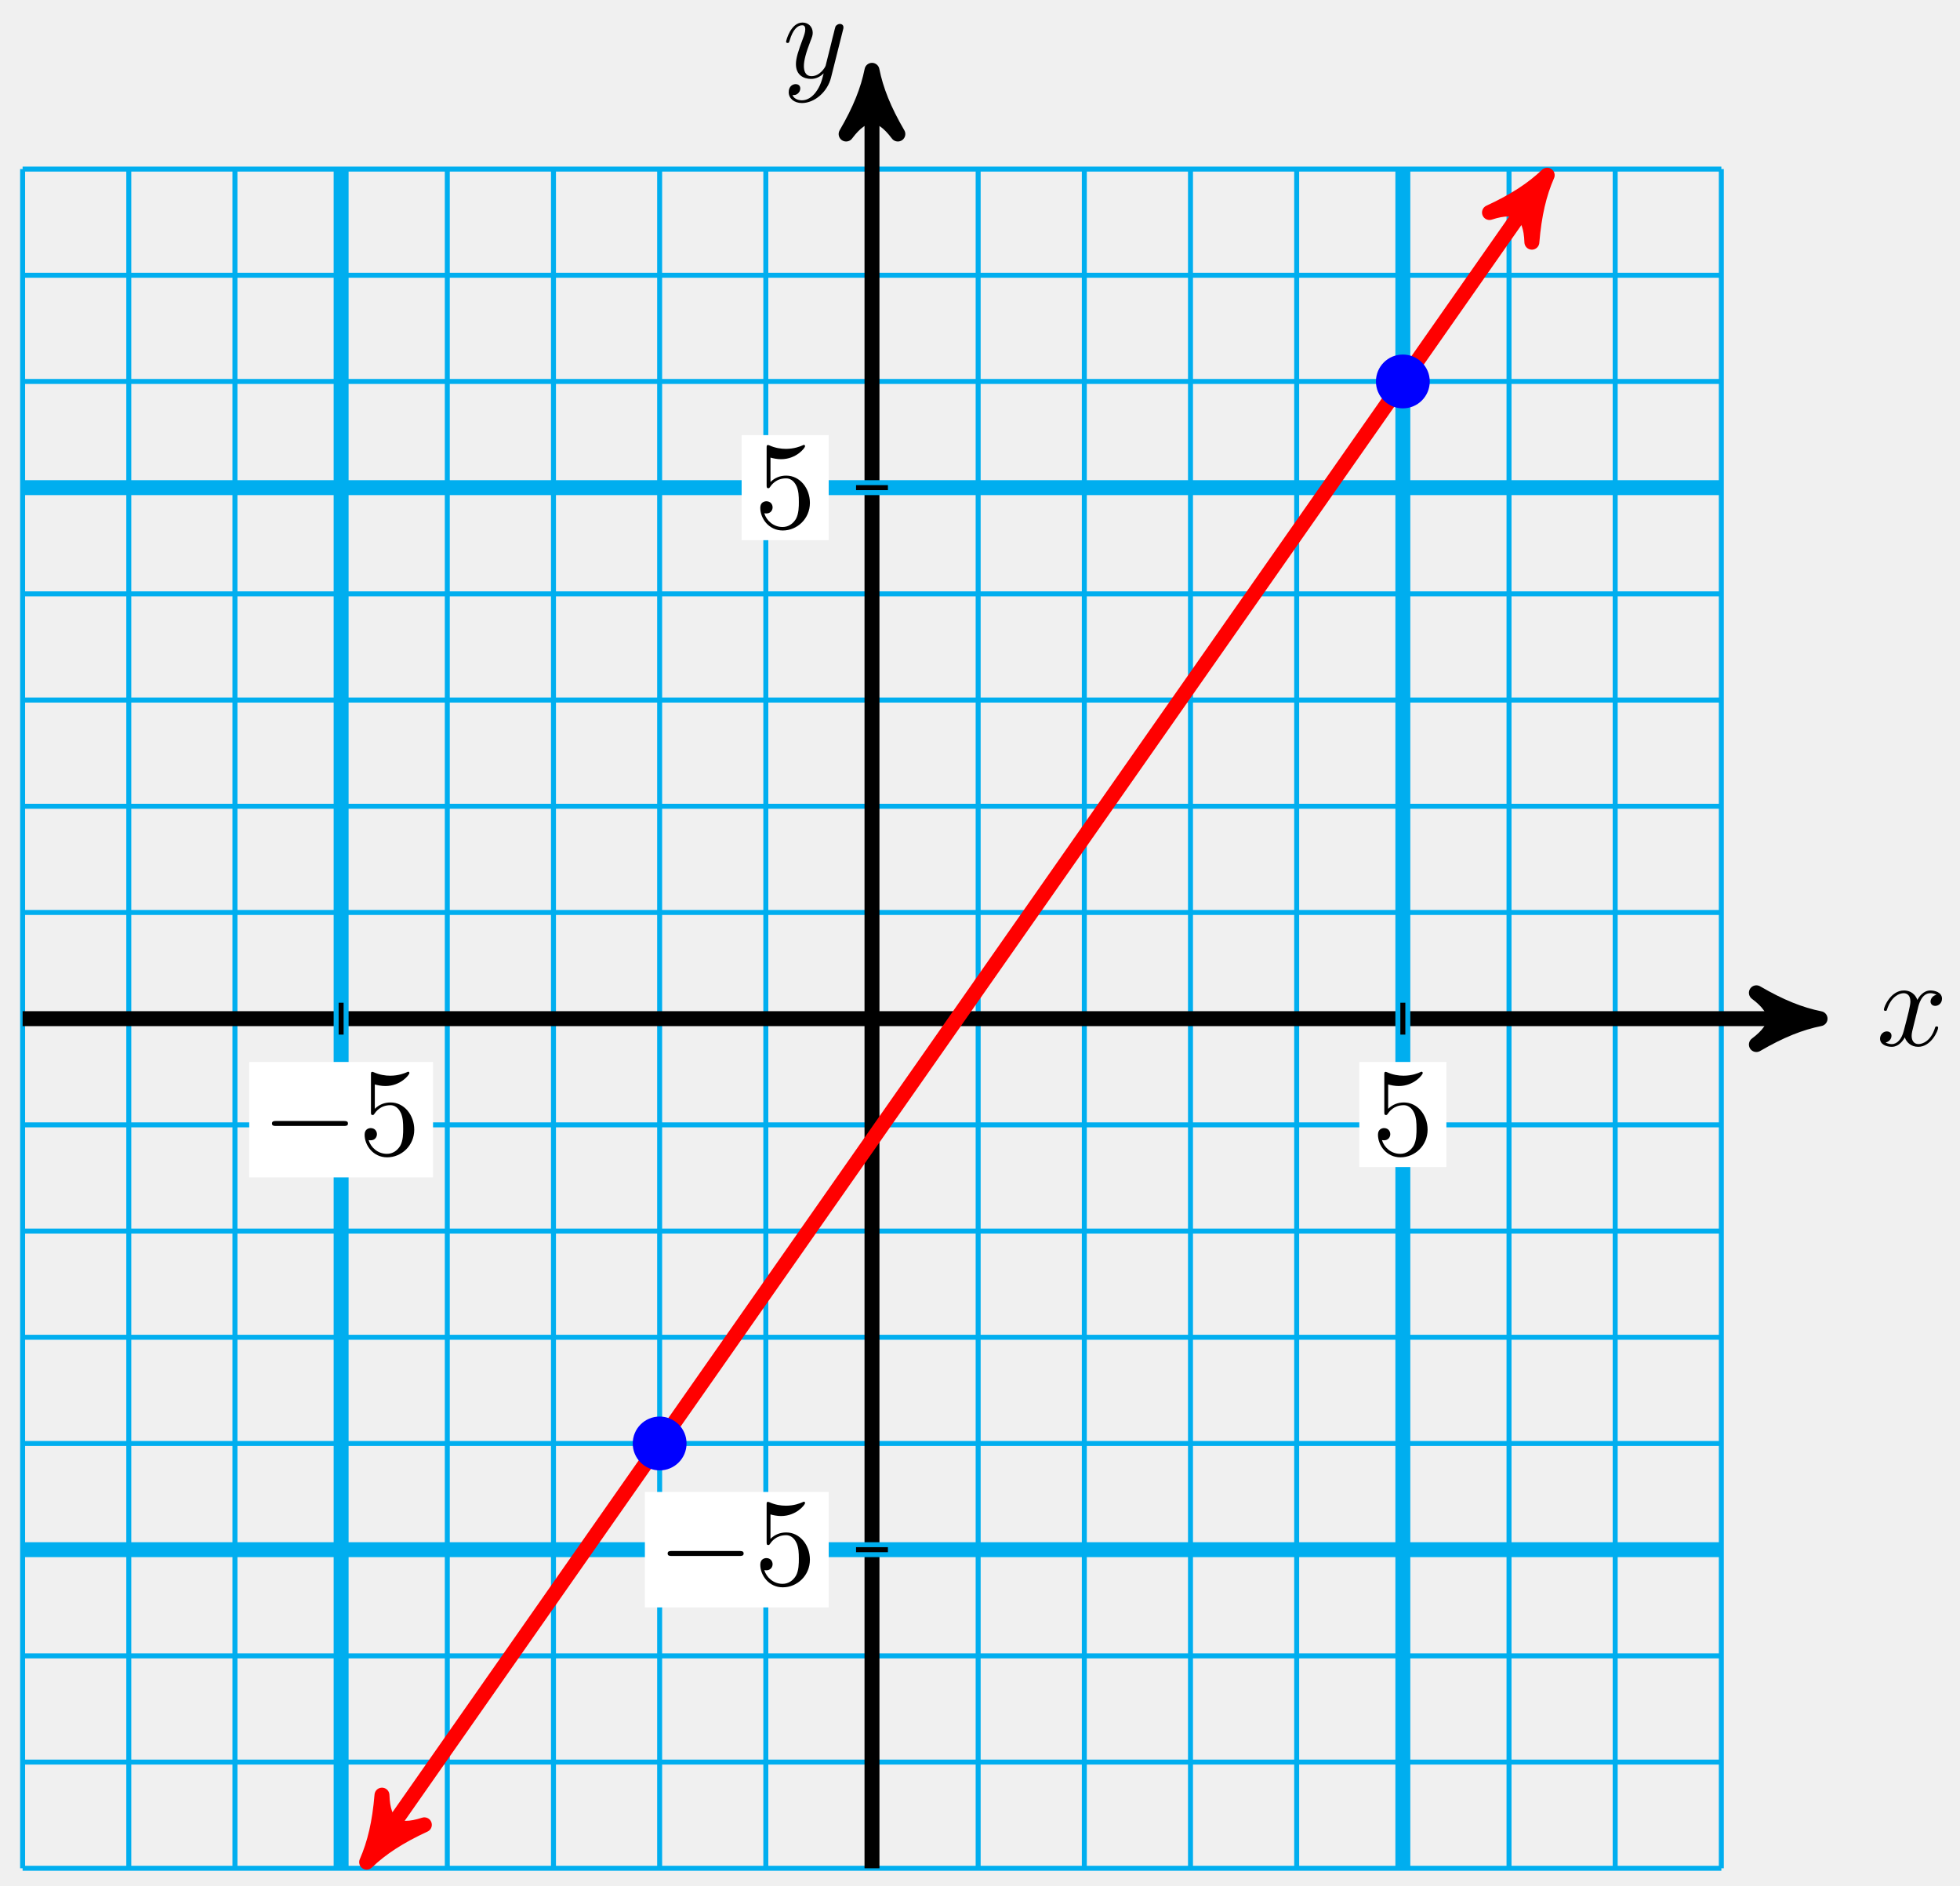
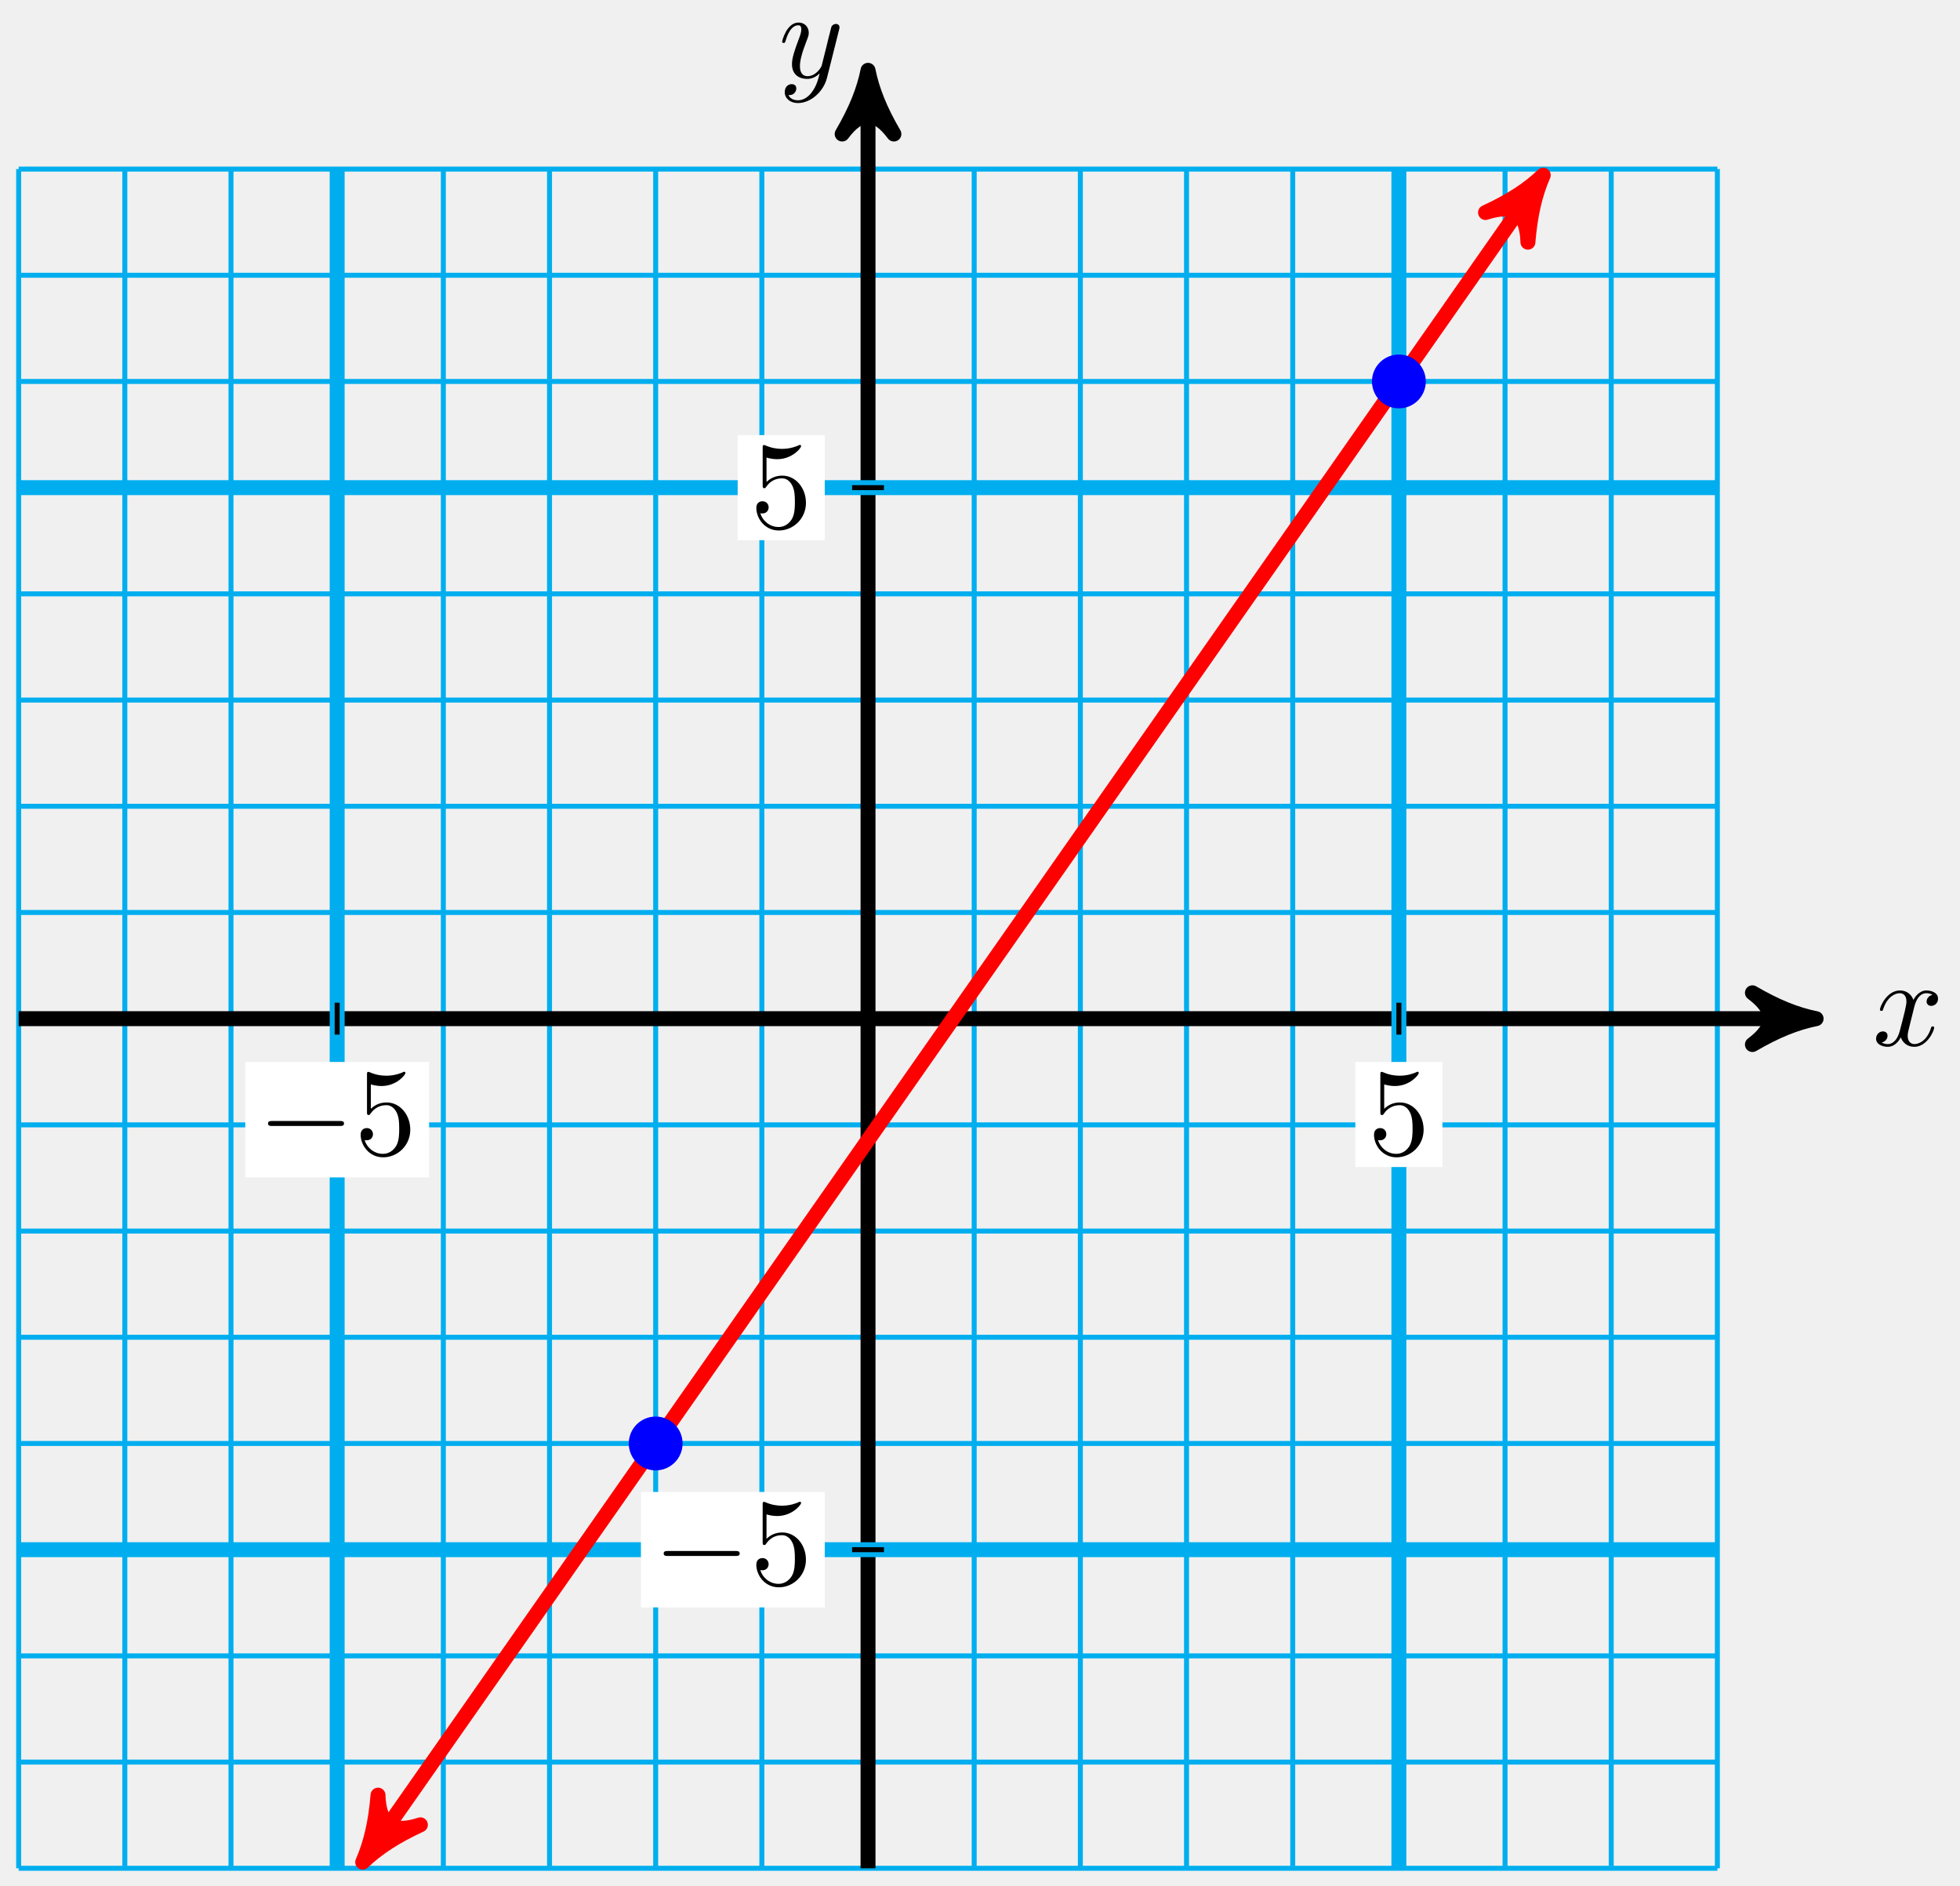
<svg xmlns="http://www.w3.org/2000/svg" xmlns:xlink="http://www.w3.org/1999/xlink" version="1.1" width="157" height="151" viewBox="0 0 157 151">
  <defs>
    <path id="font_1_1" d="M.334 .302C.34 .328 .363 .42 .433 .42 .438 .42 .462 .42 .483 .407 .455 .402 .435 .377 .435 .353 .435 .337 .446 .318 .473 .318 .495 .318 .527 .336 .527 .376 .527 .428 .468 .442 .434 .442 .376 .442 .341 .389 .329 .366 .304 .432 .25 .442 .221 .442 .117 .442 .06 .313 .06 .288 .06 .278 .07 .278 .072 .278 .08 .278 .083 .28 .085 .289 .119 .395 .185 .42 .219 .42 .238 .42 .273 .411 .273 .353 .273 .322 .256 .255 .219 .115 .203 .053 .168 .011 .124 .011 .118 .011 .095 .011 .074 .024 .099 .029 .121 .05 .121 .078 .121 .105 .099 .113 .084 .113 .054 .113 .029 .087 .029 .055 .029 .009 .079-.011 .123-.011 .189-.011 .225 .059 .228 .065 .24 .028 .276-.011 .336-.011 .439-.011 .496 .118 .496 .143 .496 .153 .487 .153 .484 .153 .475 .153 .473 .149 .471 .142 .438 .035 .37 .011 .338 .011 .299 .011 .283 .043 .283 .077 .283 .099 .289 .121 .3 .165L.334 .302Z" />
    <path id="font_1_2" d="M.486 .381C.49 .395 .49 .397 .49 .404 .49 .422 .476 .431 .461 .431 .451 .431 .435 .425 .426 .41 .424 .405 .416 .374 .412 .356 .405 .33 .398 .303 .392 .276L.347 .096C.343 .081 .3 .011 .234 .011 .183 .011 .172 .055 .172 .092 .172 .138 .189 .2 .223 .288 .239 .329 .243 .34 .243 .36 .243 .405 .211 .442 .161 .442 .066 .442 .029 .297 .029 .288 .029 .278 .039 .278 .041 .278 .051 .278 .052 .28 .057 .296 .084 .39 .124 .42 .158 .42 .166 .42 .183 .42 .183 .388 .183 .363 .173 .337 .166 .318 .126 .212 .108 .155 .108 .108 .108 .019 .171-.011 .23-.011 .269-.011 .303 .006 .331 .034 .318-.018 .306-.067 .266-.12 .24-.154 .202-.183 .156-.183 .142-.183 .097-.18 .08-.141 .096-.141 .109-.141 .123-.129 .133-.12 .143-.107 .143-.088 .143-.057 .116-.053 .106-.053 .083-.053 .05-.069 .05-.118 .05-.168 .094-.205 .156-.205 .259-.205 .362-.114 .39-.001L.486 .381Z" />
    <path id="font_2_1" d="M.659 .23C.676 .23 .694 .23 .694 .25 .694 .27 .676 .27 .659 .27H.118C.101 .27 .083 .27 .083 .25 .083 .23 .101 .23 .118 .23H.659Z" />
    <path id="font_3_1" d="M.449 .2C.449 .319 .367 .419 .259 .419 .211 .419 .168 .403 .132 .368V.564C.152 .558 .185 .551 .217 .551 .34 .551 .41 .642 .41 .655 .41 .661 .407 .666 .4 .666 .399 .666 .397 .666 .392 .663 .372 .654 .323 .634 .256 .634 .216 .634 .17 .641 .123 .662 .115 .665 .113 .665 .111 .665 .101 .665 .101 .657 .101 .641V.344C.101 .326 .101 .318 .115 .318 .122 .318 .124 .321 .128 .327 .139 .343 .176 .397 .257 .397 .309 .397 .334 .351 .342 .333 .358 .296 .36 .257 .36 .207 .36 .172 .36 .112 .336 .07 .312 .031 .275 .006 .229 .006 .156 .006 .099 .058 .082 .117 .085 .116 .088 .115 .099 .115 .132 .115 .149 .14 .149 .164 .149 .188 .132 .213 .099 .213 .085 .213 .05 .206 .05 .16 .05 .074 .119-.022 .231-.022 .347-.022 .449 .073 .449 .2Z" />
  </defs>
-   <path transform="matrix(1.00005,0,0,-1.00008,69.84773,81.57649)" stroke-width=".399" stroke-linecap="butt" stroke-miterlimit="10" stroke-linejoin="miter" fill="none" stroke="#00aeef" d="M-68.033-68.033H68.033M-68.033-59.529H68.033M-68.033-51.025H68.033M-68.033-42.521H68.033M-68.033-34.017H68.033M-68.033-25.512H68.033M-68.033-17.008H68.033M-68.033-8.504H68.033M-68.033 0H68.033M-68.033 8.504H68.033M-68.033 17.008H68.033M-68.033 25.512H68.033M-68.033 34.017H68.033M-68.033 42.521H68.033M-68.033 51.025H68.033M-68.033 59.529H68.033M-68.033 68.03H68.033M-68.033-68.033V68.033M-59.529-68.033V68.033M-51.025-68.033V68.033M-42.521-68.033V68.033M-34.017-68.033V68.033M-25.512-68.033V68.033M-17.008-68.033V68.033M-8.504-68.033V68.033M0-68.033V68.033M8.504-68.033V68.033M17.008-68.033V68.033M25.512-68.033V68.033M34.017-68.033V68.033M42.521-68.033V68.033M51.025-68.033V68.033M59.529-68.033V68.033M68.03-68.033V68.033M68.033 68.033" />
-   <path transform="matrix(1.00005,0,0,-1.00008,69.84773,81.57649)" stroke-width="1.196" stroke-linecap="butt" stroke-miterlimit="10" stroke-linejoin="miter" fill="none" stroke="#000000" d="M-68.033 0H74.664" />
-   <path transform="matrix(1.00005,0,0,-1.00008,144.5156,81.57649)" d="M1.275 0C-.319 .319-1.913 .956-3.826 2.072-1.913 .638-1.913-.638-3.826-2.072-1.913-.956-.319-.319 1.275 0Z" />
-   <path transform="matrix(1.00005,0,0,-1.00008,144.5156,81.57649)" stroke-width="1.196" stroke-linecap="butt" stroke-linejoin="round" fill="none" stroke="#000000" d="M1.275 0C-.319 .319-1.913 .956-3.826 2.072-1.913 .638-1.913-.638-3.826-2.072-1.913-.956-.319-.319 1.275 0Z" />
-   <use data-text="x" xlink:href="#font_1_1" transform="matrix(9.963098,0,0,-9.963397,150.3068,83.72166)" />
-   <path transform="matrix(1.00005,0,0,-1.00008,69.84773,81.57649)" stroke-width="1.196" stroke-linecap="butt" stroke-miterlimit="10" stroke-linejoin="miter" fill="none" stroke="#000000" d="M0-68.033V74.664" />
-   <path transform="matrix(0,-1.00008,-1.00005,-0,69.84773,6.906365)" d="M1.275 0C-.319 .319-1.913 .956-3.826 2.072-1.913 .638-1.913-.638-3.826-2.072-1.913-.956-.319-.319 1.275 0Z" />
-   <path transform="matrix(0,-1.00008,-1.00005,-0,69.84773,6.906365)" stroke-width="1.196" stroke-linecap="butt" stroke-linejoin="round" fill="none" stroke="#000000" d="M1.275 0C-.319 .319-1.913 .956-3.826 2.072-1.913 .638-1.913-.638-3.826-2.072-1.913-.956-.319-.319 1.275 0Z" />
-   <use data-text="y" xlink:href="#font_1_2" transform="matrix(9.963098,0,0,-9.963397,62.67938,6.209458)" />
-   <path transform="matrix(1.00005,0,0,-1.00008,69.84773,81.57649)" stroke-width="1.196" stroke-linecap="butt" stroke-miterlimit="10" stroke-linejoin="miter" fill="none" stroke="#00aeef" d="M-42.521-68.033V68.033" />
-   <path transform="matrix(1.00005,0,0,-1.00008,69.84773,81.57649)" stroke-width="1.196" stroke-linecap="butt" stroke-miterlimit="10" stroke-linejoin="miter" fill="none" stroke="#00aeef" d="M-68.033-42.521H68.033" />
-   <path transform="matrix(1.00005,0,0,-1.00008,69.84773,81.57649)" stroke-width=".399" stroke-linecap="butt" stroke-miterlimit="10" stroke-linejoin="miter" fill="none" stroke="#000000" d="M-42.521 1.276V-1.276" />
-   <path transform="matrix(1.00005,0,0,-1.00008,69.84773,81.57649)" d="M-49.882-12.711H-35.159V-3.467H-49.882Z" fill="#ffffff" />
-   <use data-text="−" xlink:href="#font_2_1" transform="matrix(9.963098,0,0,-9.963397,20.95929,92.46136)" />
-   <use data-text="5" xlink:href="#font_3_1" transform="matrix(9.963098,0,0,-9.963397,28.70866,92.46136)" />
-   <path transform="matrix(1.00005,0,0,-1.00008,69.84773,81.57649)" stroke-width=".399" stroke-linecap="butt" stroke-miterlimit="10" stroke-linejoin="miter" fill="none" stroke="#000000" d="M1.276-42.521H-1.276" />
-   <path transform="matrix(1.00005,0,0,-1.00008,69.84773,81.57649)" d="M-18.19-47.142H-3.467V-37.899H-18.19Z" fill="#ffffff" />
-   <use data-text="−" xlink:href="#font_2_1" transform="matrix(9.963098,0,0,-9.963397,52.65288,126.8961)" />
-   <use data-text="5" xlink:href="#font_3_1" transform="matrix(9.963098,0,0,-9.963397,60.40225,126.8961)" />
-   <path transform="matrix(1.00005,0,0,-1.00008,69.84773,81.57649)" stroke-width="1.196" stroke-linecap="butt" stroke-miterlimit="10" stroke-linejoin="miter" fill="none" stroke="#00aeef" d="M42.521-68.033V68.033" />
-   <path transform="matrix(1.00005,0,0,-1.00008,69.84773,81.57649)" stroke-width="1.196" stroke-linecap="butt" stroke-miterlimit="10" stroke-linejoin="miter" fill="none" stroke="#00aeef" d="M-68.033 42.521H68.033" />
-   <path transform="matrix(1.00005,0,0,-1.00008,69.84773,81.57649)" stroke-width=".399" stroke-linecap="butt" stroke-miterlimit="10" stroke-linejoin="miter" fill="none" stroke="#000000" d="M42.521 1.276V-1.276" />
-   <path transform="matrix(1.00005,0,0,-1.00008,69.84773,81.57649)" d="M39.034-11.88H46.008V-3.467H39.034Z" fill="#ffffff" />
-   <use data-text="5" xlink:href="#font_3_1" transform="matrix(9.963098,0,0,-9.963397,109.8797,92.46136)" />
-   <path transform="matrix(1.00005,0,0,-1.00008,69.84773,81.57649)" stroke-width=".399" stroke-linecap="butt" stroke-miterlimit="10" stroke-linejoin="miter" fill="none" stroke="#000000" d="M1.276 42.521H-1.276" />
-   <path transform="matrix(1.00005,0,0,-1.00008,69.84773,81.57649)" d="M-10.441 38.314H-3.467V46.727H-10.441Z" fill="#ffffff" />
-   <use data-text="5" xlink:href="#font_3_1" transform="matrix(9.963098,0,0,-9.963397,60.40226,42.26334)" />
-   <path transform="matrix(1.00005,0,0,-1.00008,69.84773,81.57649)" stroke-width="1.196" stroke-linecap="butt" stroke-miterlimit="10" stroke-linejoin="miter" fill="none" stroke="#ff0000" d="M53.352 66.499-39.746-66.499" />
-   <path transform="matrix(.5734887,-.8192755,-.8192509,-.5735059,123.2027,15.07251)" d="M1.275 0C-.319 .319-1.913 .956-3.826 2.072-1.913 .638-1.913-.638-3.826-2.072-1.913-.956-.319-.319 1.275 0Z" fill="#ff0000" />
-   <path transform="matrix(.5734887,-.8192755,-.8192509,-.5735059,123.2027,15.07251)" stroke-width="1.196" stroke-linecap="butt" stroke-linejoin="round" fill="none" stroke="#ff0000" d="M1.275 0C-.319 .319-1.913 .956-3.826 2.072-1.913 .638-1.913-.638-3.826-2.072-1.913-.956-.319-.319 1.275 0Z" />
-   <path transform="matrix(-.5734887,.8192755,.8192509,.5735059,30.10013,148.0805)" d="M1.275 0C-.319 .319-1.913 .956-3.826 2.072-1.913 .638-1.913-.638-3.826-2.072-1.913-.956-.319-.319 1.275 0Z" fill="#ff0000" />
-   <path transform="matrix(-.5734887,.8192755,.8192509,.5735059,30.10013,148.0805)" stroke-width="1.196" stroke-linecap="butt" stroke-linejoin="round" fill="none" stroke="#ff0000" d="M1.275 0C-.319 .319-1.913 .956-3.826 2.072-1.913 .638-1.913-.638-3.826-2.072-1.913-.956-.319-.319 1.275 0Z" />
-   <path transform="matrix(1.00005,0,0,-1.00008,69.84773,81.57649)" d="M44.477 51.025C44.477 52.105 43.601 52.981 42.521 52.981 41.44 52.981 40.565 52.105 40.565 51.025 40.565 49.944 41.44 49.069 42.521 49.069 43.601 49.069 44.477 49.944 44.477 51.025ZM42.521 51.025" fill="#0000ff" />
-   <path transform="matrix(1.00005,0,0,-1.00008,69.84773,81.57649)" stroke-width=".399" stroke-linecap="butt" stroke-miterlimit="10" stroke-linejoin="miter" fill="none" stroke="#0000ff" d="M44.477 51.025C44.477 52.105 43.601 52.981 42.521 52.981 41.44 52.981 40.565 52.105 40.565 51.025 40.565 49.944 41.44 49.069 42.521 49.069 43.601 49.069 44.477 49.944 44.477 51.025ZM42.521 51.025" />
-   <path transform="matrix(1.00005,0,0,-1.00008,69.84773,81.57649)" d="M-15.052-34.017C-15.052-32.936-15.928-32.061-17.008-32.061-18.088-32.061-18.964-32.936-18.964-34.017-18.964-35.097-18.088-35.972-17.008-35.972-15.928-35.972-15.052-35.097-15.052-34.017ZM-17.008-34.017" fill="#0000ff" />
-   <path transform="matrix(1.00005,0,0,-1.00008,69.84773,81.57649)" stroke-width=".399" stroke-linecap="butt" stroke-miterlimit="10" stroke-linejoin="miter" fill="none" stroke="#0000ff" d="M-15.052-34.017C-15.052-32.936-15.928-32.061-17.008-32.061-18.088-32.061-18.964-32.936-18.964-34.017-18.964-35.097-18.088-35.972-17.008-35.972-15.928-35.972-15.052-35.097-15.052-34.017ZM-17.008-34.017" />
+   <path transform="matrix(1.00005,0,0,-1.00008,69.53056,81.57649)" stroke-width=".399" stroke-linecap="butt" stroke-miterlimit="10" stroke-linejoin="miter" fill="none" stroke="#00aeef" d="M-68.033-68.033H68.033M-68.033-59.529H68.033M-68.033-51.025H68.033M-68.033-42.521H68.033M-68.033-34.017H68.033M-68.033-25.512H68.033M-68.033-17.008H68.033M-68.033-8.504H68.033M-68.033 0H68.033M-68.033 8.504H68.033M-68.033 17.008H68.033M-68.033 25.512H68.033M-68.033 34.017H68.033M-68.033 42.521H68.033M-68.033 51.025H68.033M-68.033 59.529H68.033M-68.033 68.03H68.033M-68.033-68.033V68.033M-59.529-68.033V68.033M-51.025-68.033V68.033M-42.521-68.033V68.033M-34.017-68.033V68.033M-25.512-68.033V68.033M-17.008-68.033V68.033M-8.504-68.033V68.033M0-68.033V68.033M8.504-68.033V68.033M17.008-68.033V68.033M25.512-68.033V68.033M34.017-68.033V68.033M42.521-68.033V68.033M51.025-68.033V68.033M59.529-68.033V68.033M68.03-68.033V68.033M68.033 68.033" />
+   <path transform="matrix(1.00005,0,0,-1.00008,69.53056,81.57649)" stroke-width="1.196" stroke-linecap="butt" stroke-miterlimit="10" stroke-linejoin="miter" fill="none" stroke="#000000" d="M-68.033 0H74.664" />
+   <path transform="matrix(1.00005,0,0,-1.00008,144.1984,81.57649)" d="M1.275 0C-.319 .319-1.913 .956-3.826 2.072-1.913 .638-1.913-.638-3.826-2.072-1.913-.956-.319-.319 1.275 0Z" />
+   <path transform="matrix(1.00005,0,0,-1.00008,144.1984,81.57649)" stroke-width="1.196" stroke-linecap="butt" stroke-linejoin="round" fill="none" stroke="#000000" d="M1.275 0C-.319 .319-1.913 .956-3.826 2.072-1.913 .638-1.913-.638-3.826-2.072-1.913-.956-.319-.319 1.275 0Z" />
+   <use data-text="x" xlink:href="#font_1_1" transform="matrix(9.963098,0,0,-9.963397,149.9896,83.72166)" />
+   <path transform="matrix(1.00005,0,0,-1.00008,69.53056,81.57649)" stroke-width="1.196" stroke-linecap="butt" stroke-miterlimit="10" stroke-linejoin="miter" fill="none" stroke="#000000" d="M0-68.033V74.664" />
+   <path transform="matrix(0,-1.00008,-1.00005,-0,69.53056,6.906365)" d="M1.275 0C-.319 .319-1.913 .956-3.826 2.072-1.913 .638-1.913-.638-3.826-2.072-1.913-.956-.319-.319 1.275 0Z" />
+   <path transform="matrix(0,-1.00008,-1.00005,-0,69.53056,6.906365)" stroke-width="1.196" stroke-linecap="butt" stroke-linejoin="round" fill="none" stroke="#000000" d="M1.275 0C-.319 .319-1.913 .956-3.826 2.072-1.913 .638-1.913-.638-3.826-2.072-1.913-.956-.319-.319 1.275 0Z" />
+   <use data-text="y" xlink:href="#font_1_2" transform="matrix(9.963098,0,0,-9.963397,62.36221,6.209458)" />
+   <path transform="matrix(1.00005,0,0,-1.00008,69.53056,81.57649)" stroke-width="1.196" stroke-linecap="butt" stroke-miterlimit="10" stroke-linejoin="miter" fill="none" stroke="#00aeef" d="M-42.521-68.033V68.033" />
+   <path transform="matrix(1.00005,0,0,-1.00008,69.53056,81.57649)" stroke-width="1.196" stroke-linecap="butt" stroke-miterlimit="10" stroke-linejoin="miter" fill="none" stroke="#00aeef" d="M-68.033-42.521H68.033" />
+   <path transform="matrix(1.00005,0,0,-1.00008,69.53056,81.57649)" stroke-width=".399" stroke-linecap="butt" stroke-miterlimit="10" stroke-linejoin="miter" fill="none" stroke="#000000" d="M-42.521 1.276V-1.276" />
+   <path transform="matrix(1.00005,0,0,-1.00008,69.53056,81.57649)" d="M-49.882-12.711H-35.159V-3.467H-49.882Z" fill="#ffffff" />
+   <use data-text="−" xlink:href="#font_2_1" transform="matrix(9.963098,0,0,-9.963397,20.64212,92.46136)" />
+   <use data-text="5" xlink:href="#font_3_1" transform="matrix(9.963098,0,0,-9.963397,28.3905,92.46136)" />
+   <path transform="matrix(1.00005,0,0,-1.00008,69.53056,81.57649)" stroke-width=".399" stroke-linecap="butt" stroke-miterlimit="10" stroke-linejoin="miter" fill="none" stroke="#000000" d="M1.276-42.521H-1.276" />
+   <path transform="matrix(1.00005,0,0,-1.00008,69.53056,81.57649)" d="M-18.19-47.142H-3.467V-37.899H-18.19Z" fill="#ffffff" />
+   <use data-text="−" xlink:href="#font_2_1" transform="matrix(9.963098,0,0,-9.963397,52.33571,126.8961)" />
+   <use data-text="5" xlink:href="#font_3_1" transform="matrix(9.963098,0,0,-9.963397,60.08409,126.8961)" />
+   <path transform="matrix(1.00005,0,0,-1.00008,69.53056,81.57649)" stroke-width="1.196" stroke-linecap="butt" stroke-miterlimit="10" stroke-linejoin="miter" fill="none" stroke="#00aeef" d="M42.521-68.033V68.033" />
+   <path transform="matrix(1.00005,0,0,-1.00008,69.53056,81.57649)" stroke-width="1.196" stroke-linecap="butt" stroke-miterlimit="10" stroke-linejoin="miter" fill="none" stroke="#00aeef" d="M-68.033 42.521H68.033" />
+   <path transform="matrix(1.00005,0,0,-1.00008,69.53056,81.57649)" stroke-width=".399" stroke-linecap="butt" stroke-miterlimit="10" stroke-linejoin="miter" fill="none" stroke="#000000" d="M42.521 1.276V-1.276" />
+   <path transform="matrix(1.00005,0,0,-1.00008,69.53056,81.57649)" d="M39.034-11.88H46.008V-3.467H39.034Z" fill="#ffffff" />
+   <use data-text="5" xlink:href="#font_3_1" transform="matrix(9.963098,0,0,-9.963397,109.5626,92.46136)" />
+   <path transform="matrix(1.00005,0,0,-1.00008,69.53056,81.57649)" stroke-width=".399" stroke-linecap="butt" stroke-miterlimit="10" stroke-linejoin="miter" fill="none" stroke="#000000" d="M1.276 42.521H-1.276" />
+   <path transform="matrix(1.00005,0,0,-1.00008,69.53056,81.57649)" d="M-10.441 38.314H-3.467V46.727H-10.441Z" fill="#ffffff" />
+   <use data-text="5" xlink:href="#font_3_1" transform="matrix(9.963098,0,0,-9.963397,60.08509,42.26334)" />
+   <path transform="matrix(1.00005,0,0,-1.00008,69.53056,81.57649)" stroke-width="1.196" stroke-linecap="butt" stroke-miterlimit="10" stroke-linejoin="miter" fill="none" stroke="#ff0000" d="M53.352 66.499-39.746-66.499" />
+   <path transform="matrix(.5734887,-.8192755,-.8192509,-.5735059,122.8855,15.07251)" d="M1.275 0C-.319 .319-1.913 .956-3.826 2.072-1.913 .638-1.913-.638-3.826-2.072-1.913-.956-.319-.319 1.275 0Z" fill="#ff0000" />
+   <path transform="matrix(.5734887,-.8192755,-.8192509,-.5735059,122.8855,15.07251)" stroke-width="1.196" stroke-linecap="butt" stroke-linejoin="round" fill="none" stroke="#ff0000" d="M1.275 0C-.319 .319-1.913 .956-3.826 2.072-1.913 .638-1.913-.638-3.826-2.072-1.913-.956-.319-.319 1.275 0Z" />
+   <path transform="matrix(-.5734887,.8192755,.8192509,.5735059,29.78296,148.0805)" d="M1.275 0C-.319 .319-1.913 .956-3.826 2.072-1.913 .638-1.913-.638-3.826-2.072-1.913-.956-.319-.319 1.275 0Z" fill="#ff0000" />
+   <path transform="matrix(-.5734887,.8192755,.8192509,.5735059,29.78296,148.0805)" stroke-width="1.196" stroke-linecap="butt" stroke-linejoin="round" fill="none" stroke="#ff0000" d="M1.275 0C-.319 .319-1.913 .956-3.826 2.072-1.913 .638-1.913-.638-3.826-2.072-1.913-.956-.319-.319 1.275 0Z" />
+   <path transform="matrix(1.00005,0,0,-1.00008,69.53056,81.57649)" d="M44.477 51.025C44.477 52.105 43.601 52.981 42.521 52.981 41.44 52.981 40.565 52.105 40.565 51.025 40.565 49.944 41.44 49.069 42.521 49.069 43.601 49.069 44.477 49.944 44.477 51.025ZM42.521 51.025" fill="#0000ff" />
+   <path transform="matrix(1.00005,0,0,-1.00008,69.53056,81.57649)" stroke-width=".399" stroke-linecap="butt" stroke-miterlimit="10" stroke-linejoin="miter" fill="none" stroke="#0000ff" d="M44.477 51.025C44.477 52.105 43.601 52.981 42.521 52.981 41.44 52.981 40.565 52.105 40.565 51.025 40.565 49.944 41.44 49.069 42.521 49.069 43.601 49.069 44.477 49.944 44.477 51.025ZM42.521 51.025" />
+   <path transform="matrix(1.00005,0,0,-1.00008,69.53056,81.57649)" d="M-15.052-34.017C-15.052-32.936-15.928-32.061-17.008-32.061-18.088-32.061-18.964-32.936-18.964-34.017-18.964-35.097-18.088-35.972-17.008-35.972-15.928-35.972-15.052-35.097-15.052-34.017ZM-17.008-34.017" fill="#0000ff" />
+   <path transform="matrix(1.00005,0,0,-1.00008,69.53056,81.57649)" stroke-width=".399" stroke-linecap="butt" stroke-miterlimit="10" stroke-linejoin="miter" fill="none" stroke="#0000ff" d="M-15.052-34.017C-15.052-32.936-15.928-32.061-17.008-32.061-18.088-32.061-18.964-32.936-18.964-34.017-18.964-35.097-18.088-35.972-17.008-35.972-15.928-35.972-15.052-35.097-15.052-34.017ZM-17.008-34.017" />
</svg>
